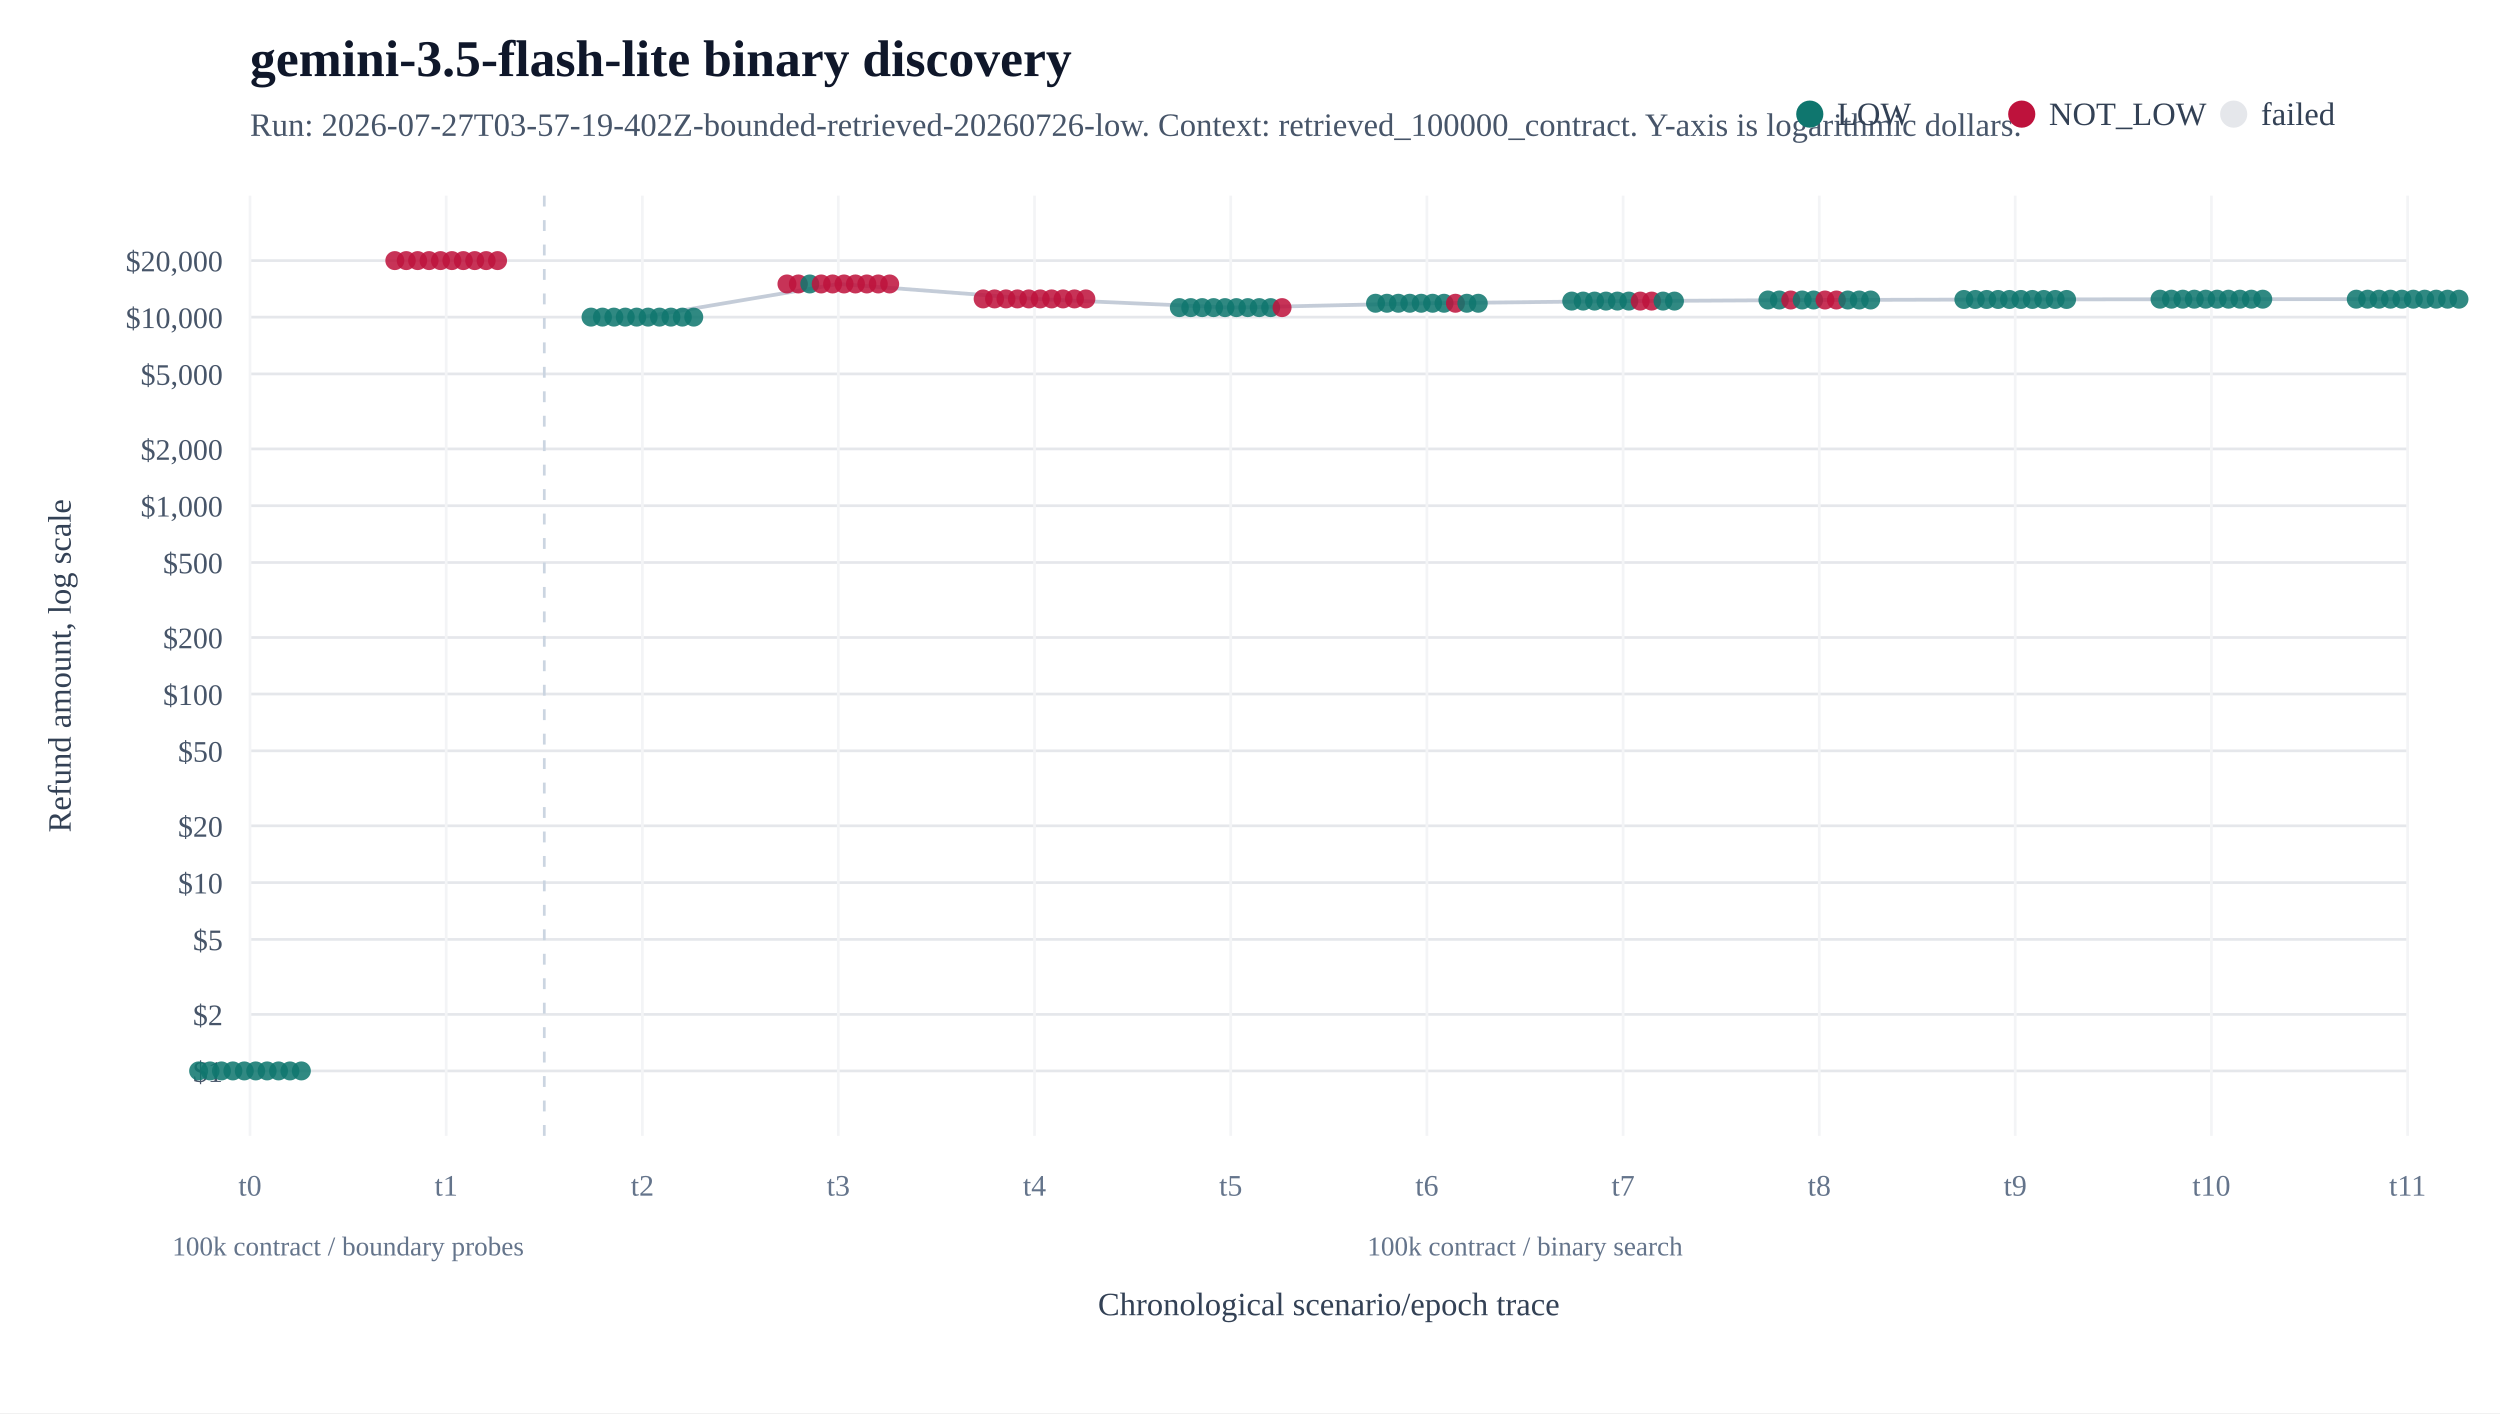
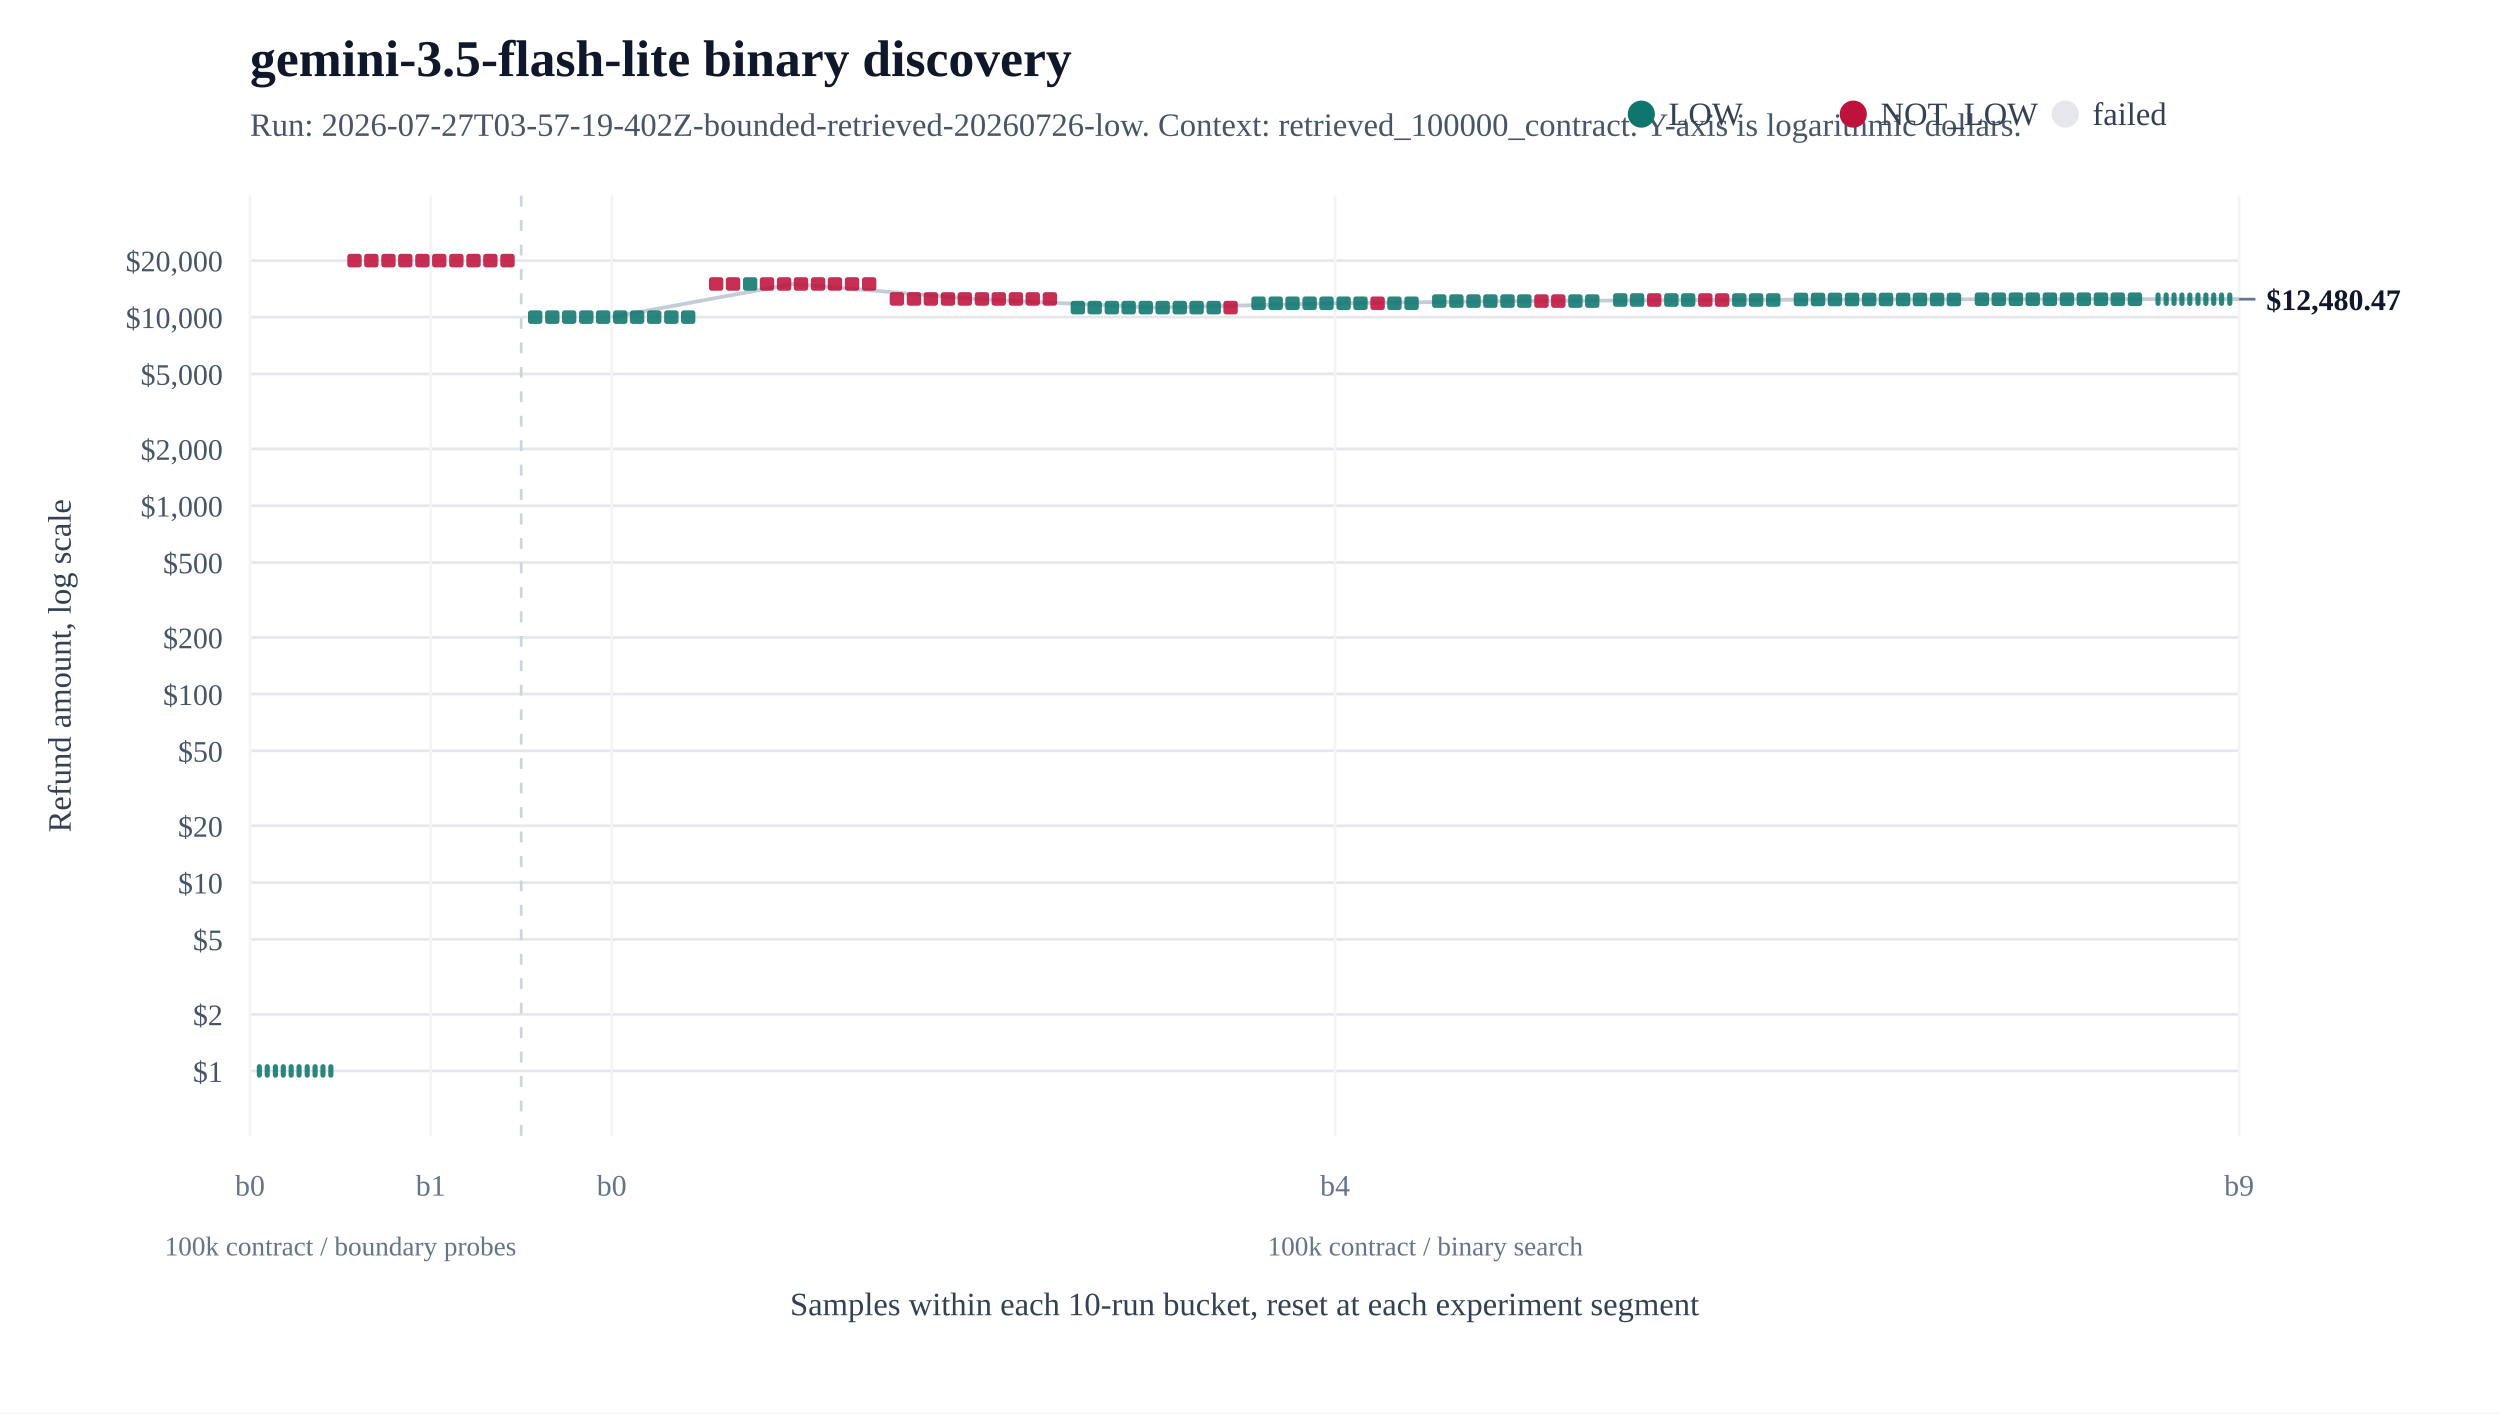
<svg xmlns="http://www.w3.org/2000/svg" width="920" height="520" viewBox="0 0 920 520" role="img" aria-labelledby="title desc">
  <rect width="100%" height="100%" fill="#ffffff" />
  <text x="92" y="28" font-size="19" font-weight="700" fill="#0f172a">gemini-3.5-flash-lite binary discovery</text>
  <text x="92" y="50" font-size="12" fill="#475569">Run: 2026-07-27T03-57-19-402Z-bounded-retrieved-20260726-low. Context: retrieved_100000_contract. Y-axis is logarithmic dollars.</text>
-   <circle cx="666" cy="42" r="5" fill="#0f766e" />
-   <text x="676" y="46" font-size="12" fill="#334155">LOW</text>
-   <circle cx="744" cy="42" r="5" fill="#be123c" />
-   <text x="754" y="46" font-size="12" fill="#334155">NOT_LOW</text>
-   <circle cx="822" cy="42" r="5" fill="#e5e7eb" />
-   <text x="832" y="46" font-size="12" fill="#334155">failed</text>
-   <rect x="92" y="72" width="794" height="346" fill="#ffffff" />
-   <line x1="92" y1="394.1" x2="886" y2="394.1" stroke="#e5e7eb" />
+   <circle cx="604" cy="42" r="5" fill="#0f766e" />
+   <text x="614" y="46" font-size="12" fill="#334155">LOW</text>
+   <circle cx="682" cy="42" r="5" fill="#be123c" />
+   <text x="692" y="46" font-size="12" fill="#334155">NOT_LOW</text>
+   <circle cx="760" cy="42" r="5" fill="#e5e7eb" />
+   <text x="770" y="46" font-size="12" fill="#334155">failed</text>
+   <rect x="92" y="72" width="732" height="346" fill="#ffffff" />
+   <line x1="92" y1="394.1" x2="824" y2="394.1" stroke="#e5e7eb" />
  <text x="82" y="398.138" text-anchor="end" font-size="11" fill="#475569">$1</text>
-   <line x1="92" y1="373.3" x2="886" y2="373.3" stroke="#e5e7eb" />
+   <line x1="92" y1="373.3" x2="824" y2="373.3" stroke="#e5e7eb" />
  <text x="82" y="377.262" text-anchor="end" font-size="11" fill="#475569">$2</text>
-   <line x1="92" y1="345.7" x2="886" y2="345.7" stroke="#e5e7eb" />
+   <line x1="92" y1="345.7" x2="824" y2="345.7" stroke="#e5e7eb" />
  <text x="82" y="349.664" text-anchor="end" font-size="11" fill="#475569">$5</text>
-   <line x1="92" y1="324.8" x2="886" y2="324.8" stroke="#e5e7eb" />
+   <line x1="92" y1="324.8" x2="824" y2="324.8" stroke="#e5e7eb" />
  <text x="82" y="328.788" text-anchor="end" font-size="11" fill="#475569">$10</text>
-   <line x1="92" y1="303.9" x2="886" y2="303.9" stroke="#e5e7eb" />
+   <line x1="92" y1="303.9" x2="824" y2="303.9" stroke="#e5e7eb" />
  <text x="82" y="307.912" text-anchor="end" font-size="11" fill="#475569">$20</text>
-   <line x1="92" y1="276.3" x2="886" y2="276.3" stroke="#e5e7eb" />
+   <line x1="92" y1="276.3" x2="824" y2="276.3" stroke="#e5e7eb" />
  <text x="82" y="280.315" text-anchor="end" font-size="11" fill="#475569">$50</text>
-   <line x1="92" y1="255.4" x2="886" y2="255.4" stroke="#e5e7eb" />
+   <line x1="92" y1="255.4" x2="824" y2="255.4" stroke="#e5e7eb" />
  <text x="82" y="259.438" text-anchor="end" font-size="11" fill="#475569">$100</text>
-   <line x1="92" y1="234.6" x2="886" y2="234.6" stroke="#e5e7eb" />
+   <line x1="92" y1="234.6" x2="824" y2="234.6" stroke="#e5e7eb" />
  <text x="82" y="238.562" text-anchor="end" font-size="11" fill="#475569">$200</text>
-   <line x1="92" y1="207.0" x2="886" y2="207.0" stroke="#e5e7eb" />
+   <line x1="92" y1="207.0" x2="824" y2="207.0" stroke="#e5e7eb" />
  <text x="82" y="210.965" text-anchor="end" font-size="11" fill="#475569">$500</text>
-   <line x1="92" y1="186.1" x2="886" y2="186.1" stroke="#e5e7eb" />
+   <line x1="92" y1="186.1" x2="824" y2="186.1" stroke="#e5e7eb" />
  <text x="82" y="190.088" text-anchor="end" font-size="11" fill="#475569">$1,000</text>
-   <line x1="92" y1="165.2" x2="886" y2="165.2" stroke="#e5e7eb" />
+   <line x1="92" y1="165.2" x2="824" y2="165.2" stroke="#e5e7eb" />
  <text x="82" y="169.212" text-anchor="end" font-size="11" fill="#475569">$2,000</text>
-   <line x1="92" y1="137.6" x2="886" y2="137.6" stroke="#e5e7eb" />
+   <line x1="92" y1="137.6" x2="824" y2="137.6" stroke="#e5e7eb" />
  <text x="82" y="141.615" text-anchor="end" font-size="11" fill="#475569">$5,000</text>
-   <line x1="92" y1="116.7" x2="886" y2="116.7" stroke="#e5e7eb" />
+   <line x1="92" y1="116.7" x2="824" y2="116.7" stroke="#e5e7eb" />
  <text x="82" y="120.738" text-anchor="end" font-size="11" fill="#475569">$10,000</text>
-   <line x1="92" y1="95.9" x2="886" y2="95.9" stroke="#e5e7eb" />
+   <line x1="92" y1="95.9" x2="824" y2="95.9" stroke="#e5e7eb" />
  <text x="82" y="99.862" text-anchor="end" font-size="11" fill="#475569">$20,000</text>
  <line x1="92.0" y1="72" x2="92.0" y2="418" stroke="#f3f4f6" />
-   <text x="92.0" y="440" text-anchor="middle" font-size="11" fill="#64748b">t0</text>
-   <line x1="164.2" y1="72" x2="164.2" y2="418" stroke="#f3f4f6" />
-   <text x="164.2" y="440" text-anchor="middle" font-size="11" fill="#64748b">t1</text>
-   <line x1="236.4" y1="72" x2="236.4" y2="418" stroke="#f3f4f6" />
-   <text x="236.4" y="440" text-anchor="middle" font-size="11" fill="#64748b">t2</text>
-   <line x1="308.5" y1="72" x2="308.5" y2="418" stroke="#f3f4f6" />
-   <text x="308.5" y="440" text-anchor="middle" font-size="11" fill="#64748b">t3</text>
-   <line x1="380.7" y1="72" x2="380.7" y2="418" stroke="#f3f4f6" />
-   <text x="380.7" y="440" text-anchor="middle" font-size="11" fill="#64748b">t4</text>
-   <line x1="452.9" y1="72" x2="452.9" y2="418" stroke="#f3f4f6" />
-   <text x="452.9" y="440" text-anchor="middle" font-size="11" fill="#64748b">t5</text>
-   <line x1="525.1" y1="72" x2="525.1" y2="418" stroke="#f3f4f6" />
-   <text x="525.1" y="440" text-anchor="middle" font-size="11" fill="#64748b">t6</text>
-   <line x1="597.3" y1="72" x2="597.3" y2="418" stroke="#f3f4f6" />
-   <text x="597.3" y="440" text-anchor="middle" font-size="11" fill="#64748b">t7</text>
-   <line x1="669.5" y1="72" x2="669.5" y2="418" stroke="#f3f4f6" />
-   <text x="669.5" y="440" text-anchor="middle" font-size="11" fill="#64748b">t8</text>
-   <line x1="741.6" y1="72" x2="741.6" y2="418" stroke="#f3f4f6" />
-   <text x="741.6" y="440" text-anchor="middle" font-size="11" fill="#64748b">t9</text>
-   <line x1="813.8" y1="72" x2="813.8" y2="418" stroke="#f3f4f6" />
-   <text x="813.8" y="440" text-anchor="middle" font-size="11" fill="#64748b">t10</text>
-   <line x1="886.0" y1="72" x2="886.0" y2="418" stroke="#f3f4f6" />
-   <text x="886.0" y="440" text-anchor="middle" font-size="11" fill="#64748b">t11</text>
-   <line x1="200.3" y1="72" x2="200.3" y2="418" stroke="#cbd5e1" stroke-dasharray="4 5" />
-   <polyline points="236.4,116.7 308.5,104.5 380.7,110.0 452.9,113.2 525.1,111.6 597.3,110.8 669.5,110.4 741.6,110.2 813.8,110.1 886.0,110.1" fill="none" stroke="#94a3b8" stroke-width="1.4" opacity="0.55" />
-   <circle cx="73.1" cy="394.1" r="3.5" fill="#0f766e" opacity="0.86" />
-   <circle cx="77.3" cy="394.1" r="3.5" fill="#0f766e" opacity="0.86" />
-   <circle cx="81.5" cy="394.1" r="3.5" fill="#0f766e" opacity="0.86" />
-   <circle cx="85.7" cy="394.1" r="3.5" fill="#0f766e" opacity="0.86" />
-   <circle cx="89.9" cy="394.1" r="3.5" fill="#0f766e" opacity="0.86" />
-   <circle cx="94.1" cy="394.1" r="3.5" fill="#0f766e" opacity="0.86" />
-   <circle cx="98.3" cy="394.1" r="3.5" fill="#0f766e" opacity="0.86" />
-   <circle cx="102.5" cy="394.1" r="3.5" fill="#0f766e" opacity="0.86" />
-   <circle cx="106.7" cy="394.1" r="3.5" fill="#0f766e" opacity="0.86" />
-   <circle cx="110.9" cy="394.1" r="3.5" fill="#0f766e" opacity="0.86" />
-   <circle cx="145.3" cy="95.9" r="3.5" fill="#be123c" opacity="0.86" />
-   <circle cx="149.5" cy="95.9" r="3.5" fill="#be123c" opacity="0.86" />
-   <circle cx="153.7" cy="95.9" r="3.5" fill="#be123c" opacity="0.86" />
-   <circle cx="157.9" cy="95.9" r="3.5" fill="#be123c" opacity="0.86" />
-   <circle cx="162.1" cy="95.9" r="3.5" fill="#be123c" opacity="0.86" />
-   <circle cx="166.3" cy="95.9" r="3.5" fill="#be123c" opacity="0.86" />
-   <circle cx="170.5" cy="95.9" r="3.5" fill="#be123c" opacity="0.86" />
-   <circle cx="174.7" cy="95.9" r="3.5" fill="#be123c" opacity="0.86" />
-   <circle cx="178.9" cy="95.9" r="3.5" fill="#be123c" opacity="0.86" />
-   <circle cx="183.1" cy="95.9" r="3.5" fill="#be123c" opacity="0.86" />
-   <circle cx="217.5" cy="116.7" r="3.5" fill="#0f766e" opacity="0.86" />
-   <circle cx="221.7" cy="116.7" r="3.5" fill="#0f766e" opacity="0.86" />
-   <circle cx="225.9" cy="116.7" r="3.5" fill="#0f766e" opacity="0.86" />
-   <circle cx="230.1" cy="116.7" r="3.5" fill="#0f766e" opacity="0.86" />
-   <circle cx="234.3" cy="116.7" r="3.5" fill="#0f766e" opacity="0.86" />
-   <circle cx="238.5" cy="116.7" r="3.5" fill="#0f766e" opacity="0.86" />
-   <circle cx="242.7" cy="116.7" r="3.5" fill="#0f766e" opacity="0.86" />
-   <circle cx="246.9" cy="116.7" r="3.5" fill="#0f766e" opacity="0.86" />
-   <circle cx="251.1" cy="116.7" r="3.5" fill="#0f766e" opacity="0.86" />
-   <circle cx="255.3" cy="116.7" r="3.5" fill="#0f766e" opacity="0.86" />
-   <circle cx="289.6" cy="104.5" r="3.5" fill="#be123c" opacity="0.86" />
-   <circle cx="293.8" cy="104.5" r="3.5" fill="#be123c" opacity="0.86" />
-   <circle cx="298.0" cy="104.5" r="3.5" fill="#0f766e" opacity="0.86" />
-   <circle cx="302.2" cy="104.5" r="3.5" fill="#be123c" opacity="0.86" />
-   <circle cx="306.4" cy="104.5" r="3.5" fill="#be123c" opacity="0.86" />
-   <circle cx="310.6" cy="104.5" r="3.5" fill="#be123c" opacity="0.86" />
-   <circle cx="314.8" cy="104.5" r="3.5" fill="#be123c" opacity="0.86" />
-   <circle cx="319.0" cy="104.5" r="3.5" fill="#be123c" opacity="0.86" />
-   <circle cx="323.2" cy="104.5" r="3.5" fill="#be123c" opacity="0.86" />
-   <circle cx="327.4" cy="104.5" r="3.5" fill="#be123c" opacity="0.86" />
-   <circle cx="361.8" cy="110.0" r="3.5" fill="#be123c" opacity="0.86" />
-   <circle cx="366.0" cy="110.0" r="3.5" fill="#be123c" opacity="0.86" />
-   <circle cx="370.2" cy="110.0" r="3.5" fill="#be123c" opacity="0.86" />
-   <circle cx="374.4" cy="110.0" r="3.5" fill="#be123c" opacity="0.86" />
-   <circle cx="378.6" cy="110.0" r="3.5" fill="#be123c" opacity="0.86" />
-   <circle cx="382.8" cy="110.0" r="3.5" fill="#be123c" opacity="0.86" />
-   <circle cx="387.0" cy="110.0" r="3.5" fill="#be123c" opacity="0.86" />
-   <circle cx="391.2" cy="110.0" r="3.5" fill="#be123c" opacity="0.86" />
-   <circle cx="395.4" cy="110.0" r="3.5" fill="#be123c" opacity="0.86" />
-   <circle cx="399.6" cy="110.0" r="3.5" fill="#be123c" opacity="0.86" />
-   <circle cx="434.0" cy="113.2" r="3.5" fill="#0f766e" opacity="0.86" />
-   <circle cx="438.2" cy="113.2" r="3.5" fill="#0f766e" opacity="0.86" />
-   <circle cx="442.4" cy="113.2" r="3.5" fill="#0f766e" opacity="0.86" />
-   <circle cx="446.6" cy="113.2" r="3.5" fill="#0f766e" opacity="0.86" />
-   <circle cx="450.8" cy="113.2" r="3.5" fill="#0f766e" opacity="0.86" />
-   <circle cx="455.0" cy="113.2" r="3.5" fill="#0f766e" opacity="0.86" />
-   <circle cx="459.2" cy="113.2" r="3.5" fill="#0f766e" opacity="0.86" />
-   <circle cx="463.4" cy="113.2" r="3.5" fill="#0f766e" opacity="0.86" />
-   <circle cx="467.6" cy="113.2" r="3.5" fill="#0f766e" opacity="0.86" />
-   <circle cx="471.8" cy="113.2" r="3.5" fill="#be123c" opacity="0.86" />
-   <circle cx="506.2" cy="111.6" r="3.5" fill="#0f766e" opacity="0.86" />
-   <circle cx="510.4" cy="111.6" r="3.5" fill="#0f766e" opacity="0.86" />
-   <circle cx="514.6" cy="111.6" r="3.5" fill="#0f766e" opacity="0.86" />
-   <circle cx="518.8" cy="111.6" r="3.5" fill="#0f766e" opacity="0.86" />
-   <circle cx="523.0" cy="111.6" r="3.5" fill="#0f766e" opacity="0.86" />
-   <circle cx="527.2" cy="111.6" r="3.5" fill="#0f766e" opacity="0.86" />
-   <circle cx="531.4" cy="111.6" r="3.5" fill="#0f766e" opacity="0.86" />
-   <circle cx="535.6" cy="111.6" r="3.5" fill="#be123c" opacity="0.86" />
-   <circle cx="539.8" cy="111.6" r="3.5" fill="#0f766e" opacity="0.86" />
-   <circle cx="544.0" cy="111.6" r="3.5" fill="#0f766e" opacity="0.86" />
-   <circle cx="578.4" cy="110.8" r="3.5" fill="#0f766e" opacity="0.86" />
-   <circle cx="582.6" cy="110.8" r="3.5" fill="#0f766e" opacity="0.86" />
-   <circle cx="586.8" cy="110.8" r="3.5" fill="#0f766e" opacity="0.86" />
-   <circle cx="591.0" cy="110.8" r="3.5" fill="#0f766e" opacity="0.86" />
-   <circle cx="595.2" cy="110.8" r="3.5" fill="#0f766e" opacity="0.86" />
-   <circle cx="599.4" cy="110.8" r="3.5" fill="#0f766e" opacity="0.86" />
-   <circle cx="603.6" cy="110.8" r="3.5" fill="#be123c" opacity="0.86" />
-   <circle cx="607.8" cy="110.8" r="3.5" fill="#be123c" opacity="0.86" />
-   <circle cx="612.0" cy="110.8" r="3.5" fill="#0f766e" opacity="0.86" />
-   <circle cx="616.2" cy="110.8" r="3.5" fill="#0f766e" opacity="0.86" />
-   <circle cx="650.6" cy="110.4" r="3.5" fill="#0f766e" opacity="0.86" />
-   <circle cx="654.8" cy="110.4" r="3.5" fill="#0f766e" opacity="0.86" />
-   <circle cx="659.0" cy="110.4" r="3.5" fill="#be123c" opacity="0.86" />
-   <circle cx="663.2" cy="110.4" r="3.5" fill="#0f766e" opacity="0.86" />
-   <circle cx="667.4" cy="110.4" r="3.5" fill="#0f766e" opacity="0.86" />
-   <circle cx="671.6" cy="110.4" r="3.5" fill="#be123c" opacity="0.86" />
-   <circle cx="675.8" cy="110.4" r="3.5" fill="#be123c" opacity="0.86" />
-   <circle cx="680.0" cy="110.4" r="3.5" fill="#0f766e" opacity="0.86" />
-   <circle cx="684.2" cy="110.4" r="3.5" fill="#0f766e" opacity="0.86" />
-   <circle cx="688.4" cy="110.4" r="3.5" fill="#0f766e" opacity="0.86" />
-   <circle cx="722.7" cy="110.2" r="3.5" fill="#0f766e" opacity="0.86" />
-   <circle cx="726.9" cy="110.2" r="3.5" fill="#0f766e" opacity="0.86" />
-   <circle cx="731.1" cy="110.2" r="3.5" fill="#0f766e" opacity="0.86" />
-   <circle cx="735.3" cy="110.2" r="3.5" fill="#0f766e" opacity="0.86" />
-   <circle cx="739.5" cy="110.2" r="3.5" fill="#0f766e" opacity="0.86" />
-   <circle cx="743.7" cy="110.2" r="3.5" fill="#0f766e" opacity="0.86" />
-   <circle cx="747.9" cy="110.2" r="3.5" fill="#0f766e" opacity="0.86" />
-   <circle cx="752.1" cy="110.2" r="3.5" fill="#0f766e" opacity="0.86" />
-   <circle cx="756.3" cy="110.2" r="3.5" fill="#0f766e" opacity="0.86" />
-   <circle cx="760.5" cy="110.2" r="3.5" fill="#0f766e" opacity="0.86" />
-   <circle cx="794.9" cy="110.1" r="3.5" fill="#0f766e" opacity="0.86" />
-   <circle cx="799.1" cy="110.1" r="3.5" fill="#0f766e" opacity="0.86" />
-   <circle cx="803.3" cy="110.1" r="3.5" fill="#0f766e" opacity="0.86" />
-   <circle cx="807.5" cy="110.1" r="3.5" fill="#0f766e" opacity="0.86" />
-   <circle cx="811.7" cy="110.1" r="3.5" fill="#0f766e" opacity="0.86" />
-   <circle cx="815.9" cy="110.1" r="3.5" fill="#0f766e" opacity="0.86" />
-   <circle cx="820.1" cy="110.1" r="3.5" fill="#0f766e" opacity="0.86" />
-   <circle cx="824.3" cy="110.1" r="3.5" fill="#0f766e" opacity="0.86" />
-   <circle cx="828.5" cy="110.1" r="3.5" fill="#0f766e" opacity="0.86" />
-   <circle cx="832.7" cy="110.1" r="3.5" fill="#0f766e" opacity="0.86" />
-   <circle cx="867.1" cy="110.1" r="3.5" fill="#0f766e" opacity="0.86" />
-   <circle cx="871.3" cy="110.1" r="3.5" fill="#0f766e" opacity="0.86" />
-   <circle cx="875.5" cy="110.1" r="3.5" fill="#0f766e" opacity="0.86" />
-   <circle cx="879.7" cy="110.1" r="3.5" fill="#0f766e" opacity="0.86" />
-   <circle cx="883.9" cy="110.1" r="3.5" fill="#0f766e" opacity="0.86" />
-   <circle cx="888.1" cy="110.1" r="3.5" fill="#0f766e" opacity="0.86" />
-   <circle cx="892.3" cy="110.1" r="3.5" fill="#0f766e" opacity="0.86" />
-   <circle cx="896.5" cy="110.1" r="3.5" fill="#0f766e" opacity="0.86" />
-   <circle cx="900.7" cy="110.1" r="3.5" fill="#0f766e" opacity="0.86" />
-   <circle cx="904.9" cy="110.1" r="3.5" fill="#0f766e" opacity="0.86" />
-   <text x="128.1" y="462" text-anchor="middle" font-size="10" fill="#64748b">100k contract / boundary probes</text>
-   <text x="561.2" y="462" text-anchor="middle" font-size="10" fill="#64748b">100k contract / binary search</text>
-   <text x="489" y="484" text-anchor="middle" font-size="12" fill="#334155">Chronological scenario/epoch trace</text>
+   <text x="92.0" y="440" text-anchor="middle" font-size="11" fill="#64748b">b0</text>
+   <line x1="158.5" y1="72" x2="158.5" y2="418" stroke="#f3f4f6" />
+   <text x="158.5" y="440" text-anchor="middle" font-size="11" fill="#64748b">b1</text>
+   <line x1="225.1" y1="72" x2="225.1" y2="418" stroke="#f3f4f6" />
+   <text x="225.1" y="440" text-anchor="middle" font-size="11" fill="#64748b">b0</text>
+   <line x1="491.3" y1="72" x2="491.3" y2="418" stroke="#f3f4f6" />
+   <text x="491.3" y="440" text-anchor="middle" font-size="11" fill="#64748b">b4</text>
+   <line x1="824.0" y1="72" x2="824.0" y2="418" stroke="#f3f4f6" />
+   <text x="824.0" y="440" text-anchor="middle" font-size="11" fill="#64748b">b9</text>
+   <line x1="191.8" y1="72" x2="191.8" y2="418" stroke="#cbd5e1" stroke-dasharray="4 5" />
+   <polyline points="225.1,116.7 291.6,104.5 358.2,110.0 424.7,113.2 491.3,111.6 557.8,110.8 624.4,110.4 690.9,110.2 757.5,110.1 824.0,110.1" fill="none" stroke="#94a3b8" stroke-width="1.4" opacity="0.55" />
+   <rect x="94.5" y="391.6" width="1.9" height="5" rx="1" fill="#0f766e" opacity="0.88" />
+   <rect x="97.4" y="391.6" width="1.9" height="5" rx="1" fill="#0f766e" opacity="0.88" />
+   <rect x="100.4" y="391.6" width="1.9" height="5" rx="1" fill="#0f766e" opacity="0.88" />
+   <rect x="103.3" y="391.6" width="1.9" height="5" rx="1" fill="#0f766e" opacity="0.88" />
+   <rect x="106.2" y="391.6" width="1.9" height="5" rx="1" fill="#0f766e" opacity="0.88" />
+   <rect x="109.1" y="391.6" width="1.9" height="5" rx="1" fill="#0f766e" opacity="0.88" />
+   <rect x="112.1" y="391.6" width="1.9" height="5" rx="1" fill="#0f766e" opacity="0.88" />
+   <rect x="115.0" y="391.6" width="1.9" height="5" rx="1" fill="#0f766e" opacity="0.88" />
+   <rect x="117.9" y="391.6" width="1.9" height="5" rx="1" fill="#0f766e" opacity="0.88" />
+   <rect x="120.8" y="391.6" width="1.9" height="5" rx="1" fill="#0f766e" opacity="0.88" />
+   <rect x="127.8" y="93.4" width="5.3" height="5" rx="1" fill="#be123c" opacity="0.88" />
+   <rect x="134.0" y="93.4" width="5.3" height="5" rx="1" fill="#be123c" opacity="0.88" />
+   <rect x="140.3" y="93.4" width="5.3" height="5" rx="1" fill="#be123c" opacity="0.88" />
+   <rect x="146.5" y="93.4" width="5.3" height="5" rx="1" fill="#be123c" opacity="0.88" />
+   <rect x="152.8" y="93.4" width="5.3" height="5" rx="1" fill="#be123c" opacity="0.88" />
+   <rect x="159.0" y="93.4" width="5.3" height="5" rx="1" fill="#be123c" opacity="0.88" />
+   <rect x="165.3" y="93.4" width="5.3" height="5" rx="1" fill="#be123c" opacity="0.88" />
+   <rect x="171.6" y="93.4" width="5.3" height="5" rx="1" fill="#be123c" opacity="0.88" />
+   <rect x="177.8" y="93.4" width="5.3" height="5" rx="1" fill="#be123c" opacity="0.88" />
+   <rect x="184.1" y="93.4" width="5.3" height="5" rx="1" fill="#be123c" opacity="0.88" />
+   <rect x="194.3" y="114.2" width="5.3" height="5" rx="1" fill="#0f766e" opacity="0.88" />
+   <rect x="200.6" y="114.2" width="5.3" height="5" rx="1" fill="#0f766e" opacity="0.88" />
+   <rect x="206.8" y="114.2" width="5.3" height="5" rx="1" fill="#0f766e" opacity="0.88" />
+   <rect x="213.1" y="114.2" width="5.3" height="5" rx="1" fill="#0f766e" opacity="0.88" />
+   <rect x="219.3" y="114.2" width="5.3" height="5" rx="1" fill="#0f766e" opacity="0.88" />
+   <rect x="225.6" y="114.2" width="5.3" height="5" rx="1" fill="#0f766e" opacity="0.88" />
+   <rect x="231.8" y="114.2" width="5.3" height="5" rx="1" fill="#0f766e" opacity="0.88" />
+   <rect x="238.1" y="114.2" width="5.3" height="5" rx="1" fill="#0f766e" opacity="0.88" />
+   <rect x="244.4" y="114.2" width="5.3" height="5" rx="1" fill="#0f766e" opacity="0.88" />
+   <rect x="250.6" y="114.2" width="5.3" height="5" rx="1" fill="#0f766e" opacity="0.88" />
+   <rect x="260.9" y="102.0" width="5.3" height="5" rx="1" fill="#be123c" opacity="0.88" />
+   <rect x="267.1" y="102.0" width="5.3" height="5" rx="1" fill="#be123c" opacity="0.88" />
+   <rect x="273.4" y="102.0" width="5.3" height="5" rx="1" fill="#0f766e" opacity="0.88" />
+   <rect x="279.6" y="102.0" width="5.3" height="5" rx="1" fill="#be123c" opacity="0.88" />
+   <rect x="285.9" y="102.0" width="5.3" height="5" rx="1" fill="#be123c" opacity="0.88" />
+   <rect x="292.1" y="102.0" width="5.3" height="5" rx="1" fill="#be123c" opacity="0.88" />
+   <rect x="298.4" y="102.0" width="5.3" height="5" rx="1" fill="#be123c" opacity="0.88" />
+   <rect x="304.6" y="102.0" width="5.3" height="5" rx="1" fill="#be123c" opacity="0.88" />
+   <rect x="310.9" y="102.0" width="5.3" height="5" rx="1" fill="#be123c" opacity="0.88" />
+   <rect x="317.2" y="102.0" width="5.3" height="5" rx="1" fill="#be123c" opacity="0.88" />
+   <rect x="327.4" y="107.5" width="5.3" height="5" rx="1" fill="#be123c" opacity="0.88" />
+   <rect x="333.7" y="107.5" width="5.3" height="5" rx="1" fill="#be123c" opacity="0.88" />
+   <rect x="339.9" y="107.5" width="5.3" height="5" rx="1" fill="#be123c" opacity="0.88" />
+   <rect x="346.2" y="107.5" width="5.3" height="5" rx="1" fill="#be123c" opacity="0.88" />
+   <rect x="352.4" y="107.5" width="5.3" height="5" rx="1" fill="#be123c" opacity="0.88" />
+   <rect x="358.7" y="107.5" width="5.3" height="5" rx="1" fill="#be123c" opacity="0.88" />
+   <rect x="364.9" y="107.5" width="5.3" height="5" rx="1" fill="#be123c" opacity="0.88" />
+   <rect x="371.2" y="107.5" width="5.3" height="5" rx="1" fill="#be123c" opacity="0.88" />
+   <rect x="377.4" y="107.5" width="5.3" height="5" rx="1" fill="#be123c" opacity="0.88" />
+   <rect x="383.7" y="107.5" width="5.3" height="5" rx="1" fill="#be123c" opacity="0.88" />
+   <rect x="394.0" y="110.7" width="5.3" height="5" rx="1" fill="#0f766e" opacity="0.88" />
+   <rect x="400.2" y="110.7" width="5.3" height="5" rx="1" fill="#0f766e" opacity="0.88" />
+   <rect x="406.5" y="110.7" width="5.3" height="5" rx="1" fill="#0f766e" opacity="0.88" />
+   <rect x="412.7" y="110.7" width="5.3" height="5" rx="1" fill="#0f766e" opacity="0.88" />
+   <rect x="419.0" y="110.7" width="5.3" height="5" rx="1" fill="#0f766e" opacity="0.88" />
+   <rect x="425.2" y="110.7" width="5.3" height="5" rx="1" fill="#0f766e" opacity="0.88" />
+   <rect x="431.5" y="110.7" width="5.3" height="5" rx="1" fill="#0f766e" opacity="0.88" />
+   <rect x="437.7" y="110.7" width="5.3" height="5" rx="1" fill="#0f766e" opacity="0.88" />
+   <rect x="444.0" y="110.7" width="5.3" height="5" rx="1" fill="#0f766e" opacity="0.88" />
+   <rect x="450.2" y="110.7" width="5.3" height="5" rx="1" fill="#be123c" opacity="0.88" />
+   <rect x="460.5" y="109.1" width="5.3" height="5" rx="1" fill="#0f766e" opacity="0.88" />
+   <rect x="466.8" y="109.1" width="5.3" height="5" rx="1" fill="#0f766e" opacity="0.88" />
+   <rect x="473.0" y="109.1" width="5.3" height="5" rx="1" fill="#0f766e" opacity="0.88" />
+   <rect x="479.3" y="109.1" width="5.3" height="5" rx="1" fill="#0f766e" opacity="0.88" />
+   <rect x="485.5" y="109.1" width="5.3" height="5" rx="1" fill="#0f766e" opacity="0.88" />
+   <rect x="491.8" y="109.1" width="5.3" height="5" rx="1" fill="#0f766e" opacity="0.88" />
+   <rect x="498.0" y="109.1" width="5.3" height="5" rx="1" fill="#0f766e" opacity="0.88" />
+   <rect x="504.3" y="109.1" width="5.3" height="5" rx="1" fill="#be123c" opacity="0.88" />
+   <rect x="510.5" y="109.1" width="5.3" height="5" rx="1" fill="#0f766e" opacity="0.88" />
+   <rect x="516.8" y="109.1" width="5.3" height="5" rx="1" fill="#0f766e" opacity="0.88" />
+   <rect x="527.0" y="108.3" width="5.3" height="5" rx="1" fill="#0f766e" opacity="0.88" />
+   <rect x="533.3" y="108.3" width="5.3" height="5" rx="1" fill="#0f766e" opacity="0.88" />
+   <rect x="539.6" y="108.3" width="5.3" height="5" rx="1" fill="#0f766e" opacity="0.88" />
+   <rect x="545.8" y="108.3" width="5.3" height="5" rx="1" fill="#0f766e" opacity="0.88" />
+   <rect x="552.1" y="108.3" width="5.3" height="5" rx="1" fill="#0f766e" opacity="0.88" />
+   <rect x="558.3" y="108.3" width="5.3" height="5" rx="1" fill="#0f766e" opacity="0.88" />
+   <rect x="564.6" y="108.3" width="5.3" height="5" rx="1" fill="#be123c" opacity="0.88" />
+   <rect x="570.8" y="108.3" width="5.3" height="5" rx="1" fill="#be123c" opacity="0.88" />
+   <rect x="577.1" y="108.3" width="5.3" height="5" rx="1" fill="#0f766e" opacity="0.88" />
+   <rect x="583.3" y="108.3" width="5.3" height="5" rx="1" fill="#0f766e" opacity="0.88" />
+   <rect x="593.6" y="107.9" width="5.3" height="5" rx="1" fill="#0f766e" opacity="0.88" />
+   <rect x="599.8" y="107.9" width="5.3" height="5" rx="1" fill="#0f766e" opacity="0.88" />
+   <rect x="606.1" y="107.9" width="5.3" height="5" rx="1" fill="#be123c" opacity="0.88" />
+   <rect x="612.4" y="107.9" width="5.3" height="5" rx="1" fill="#0f766e" opacity="0.88" />
+   <rect x="618.6" y="107.9" width="5.3" height="5" rx="1" fill="#0f766e" opacity="0.88" />
+   <rect x="624.9" y="107.9" width="5.3" height="5" rx="1" fill="#be123c" opacity="0.88" />
+   <rect x="631.1" y="107.9" width="5.3" height="5" rx="1" fill="#be123c" opacity="0.88" />
+   <rect x="637.4" y="107.9" width="5.3" height="5" rx="1" fill="#0f766e" opacity="0.88" />
+   <rect x="643.6" y="107.9" width="5.3" height="5" rx="1" fill="#0f766e" opacity="0.88" />
+   <rect x="649.9" y="107.9" width="5.3" height="5" rx="1" fill="#0f766e" opacity="0.88" />
+   <rect x="660.1" y="107.7" width="5.3" height="5" rx="1" fill="#0f766e" opacity="0.88" />
+   <rect x="666.4" y="107.7" width="5.3" height="5" rx="1" fill="#0f766e" opacity="0.88" />
+   <rect x="672.6" y="107.7" width="5.3" height="5" rx="1" fill="#0f766e" opacity="0.88" />
+   <rect x="678.9" y="107.7" width="5.3" height="5" rx="1" fill="#0f766e" opacity="0.88" />
+   <rect x="685.2" y="107.7" width="5.3" height="5" rx="1" fill="#0f766e" opacity="0.88" />
+   <rect x="691.4" y="107.7" width="5.3" height="5" rx="1" fill="#0f766e" opacity="0.88" />
+   <rect x="697.7" y="107.7" width="5.3" height="5" rx="1" fill="#0f766e" opacity="0.88" />
+   <rect x="703.9" y="107.7" width="5.3" height="5" rx="1" fill="#0f766e" opacity="0.88" />
+   <rect x="710.2" y="107.7" width="5.3" height="5" rx="1" fill="#0f766e" opacity="0.88" />
+   <rect x="716.4" y="107.7" width="5.3" height="5" rx="1" fill="#0f766e" opacity="0.88" />
+   <rect x="726.7" y="107.6" width="5.3" height="5" rx="1" fill="#0f766e" opacity="0.88" />
+   <rect x="732.9" y="107.6" width="5.3" height="5" rx="1" fill="#0f766e" opacity="0.88" />
+   <rect x="739.2" y="107.6" width="5.3" height="5" rx="1" fill="#0f766e" opacity="0.88" />
+   <rect x="745.4" y="107.6" width="5.3" height="5" rx="1" fill="#0f766e" opacity="0.88" />
+   <rect x="751.7" y="107.6" width="5.3" height="5" rx="1" fill="#0f766e" opacity="0.88" />
+   <rect x="758.0" y="107.6" width="5.3" height="5" rx="1" fill="#0f766e" opacity="0.88" />
+   <rect x="764.2" y="107.6" width="5.3" height="5" rx="1" fill="#0f766e" opacity="0.88" />
+   <rect x="770.5" y="107.6" width="5.3" height="5" rx="1" fill="#0f766e" opacity="0.88" />
+   <rect x="776.7" y="107.6" width="5.3" height="5" rx="1" fill="#0f766e" opacity="0.88" />
+   <rect x="783.0" y="107.6" width="5.3" height="5" rx="1" fill="#0f766e" opacity="0.88" />
+   <rect x="793.2" y="107.6" width="1.9" height="5" rx="1" fill="#0f766e" opacity="0.88" />
+   <rect x="796.2" y="107.6" width="1.9" height="5" rx="1" fill="#0f766e" opacity="0.88" />
+   <rect x="799.1" y="107.6" width="1.9" height="5" rx="1" fill="#0f766e" opacity="0.88" />
+   <rect x="802.0" y="107.6" width="1.9" height="5" rx="1" fill="#0f766e" opacity="0.88" />
+   <rect x="804.9" y="107.6" width="1.9" height="5" rx="1" fill="#0f766e" opacity="0.88" />
+   <rect x="807.9" y="107.6" width="1.9" height="5" rx="1" fill="#0f766e" opacity="0.88" />
+   <rect x="810.8" y="107.6" width="1.9" height="5" rx="1" fill="#0f766e" opacity="0.88" />
+   <rect x="813.7" y="107.6" width="1.9" height="5" rx="1" fill="#0f766e" opacity="0.88" />
+   <rect x="816.6" y="107.6" width="1.9" height="5" rx="1" fill="#0f766e" opacity="0.88" />
+   <rect x="819.6" y="107.6" width="1.9" height="5" rx="1" fill="#0f766e" opacity="0.88" />
+   <line x1="824.0" y1="110.1" x2="830.0" y2="110.1" stroke="#64748b" stroke-width="1" />
+   <text x="834.0" y="114.1" font-size="11" font-weight="700" fill="#0f172a">$12,480.47</text>
+   <text x="125.3" y="462" text-anchor="middle" font-size="10" fill="#64748b">100k contract / boundary probes</text>
+   <text x="524.5" y="462" text-anchor="middle" font-size="10" fill="#64748b">100k contract / binary search</text>
+   <text x="458" y="484" text-anchor="middle" font-size="12" fill="#334155">Samples within each 10-run bucket, reset at each experiment segment</text>
  <text transform="translate(26 245) rotate(-90)" text-anchor="middle" font-size="12" fill="#334155">Refund amount, log scale</text>
</svg>
